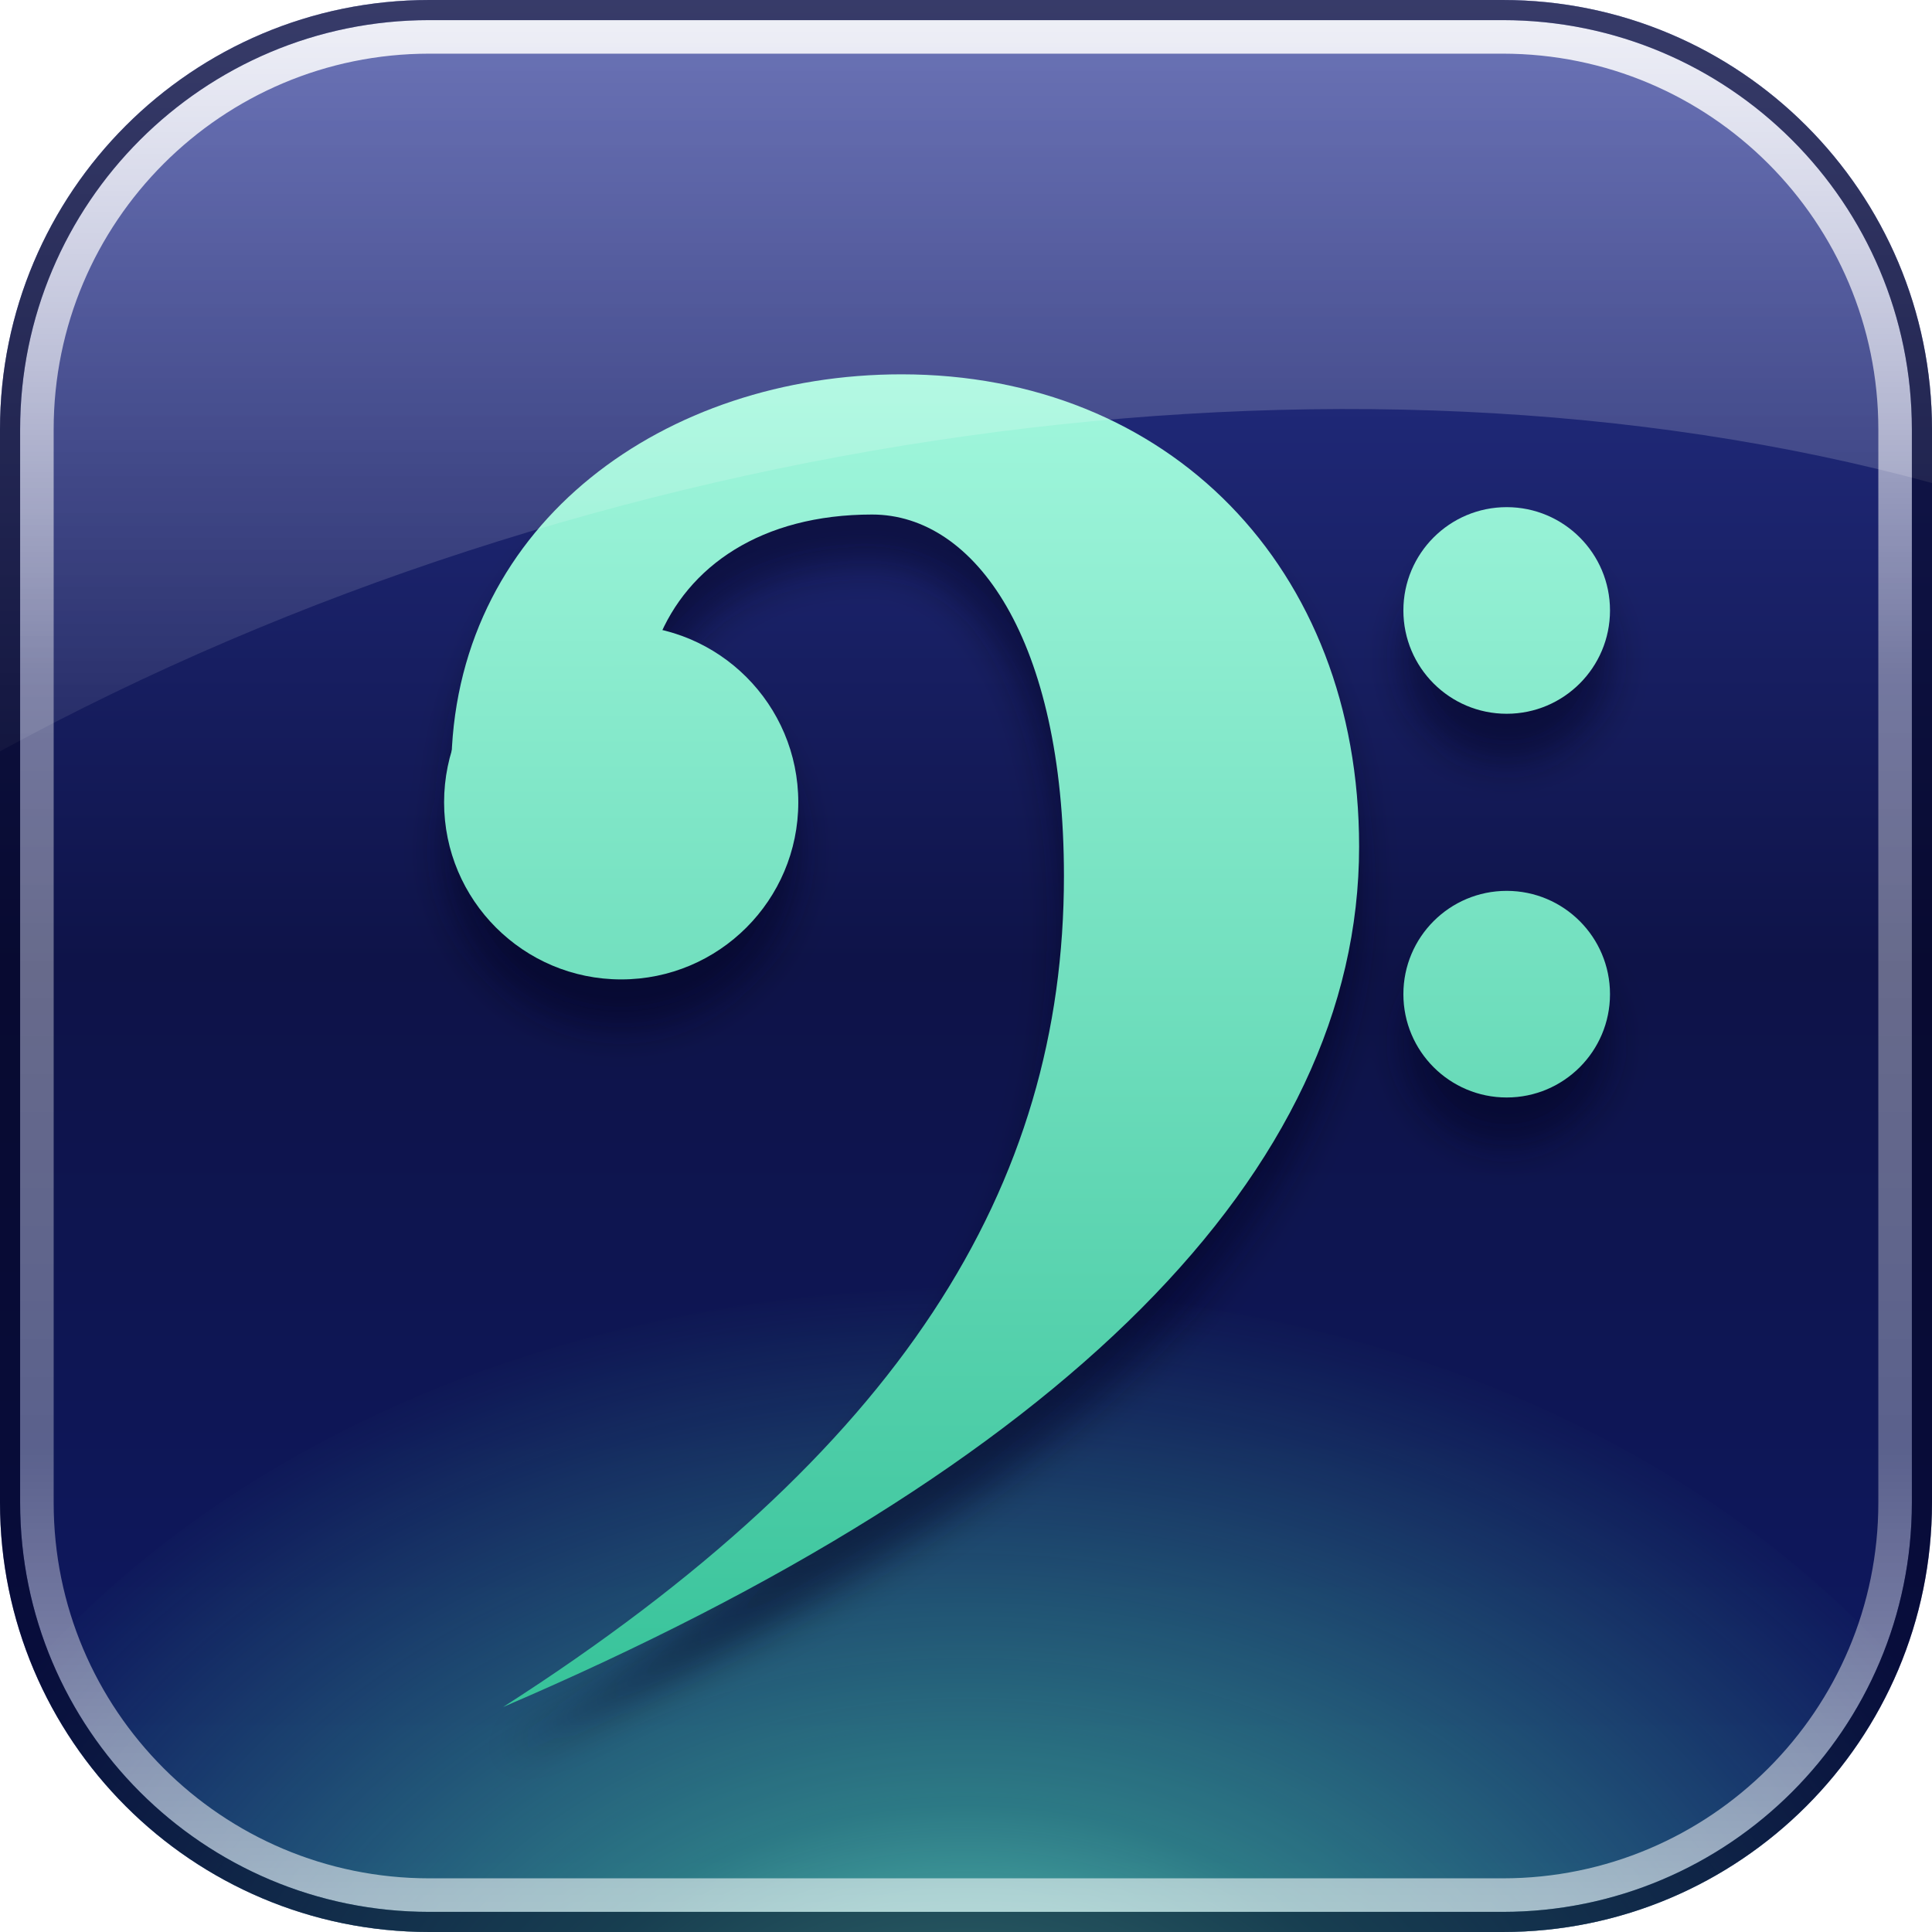
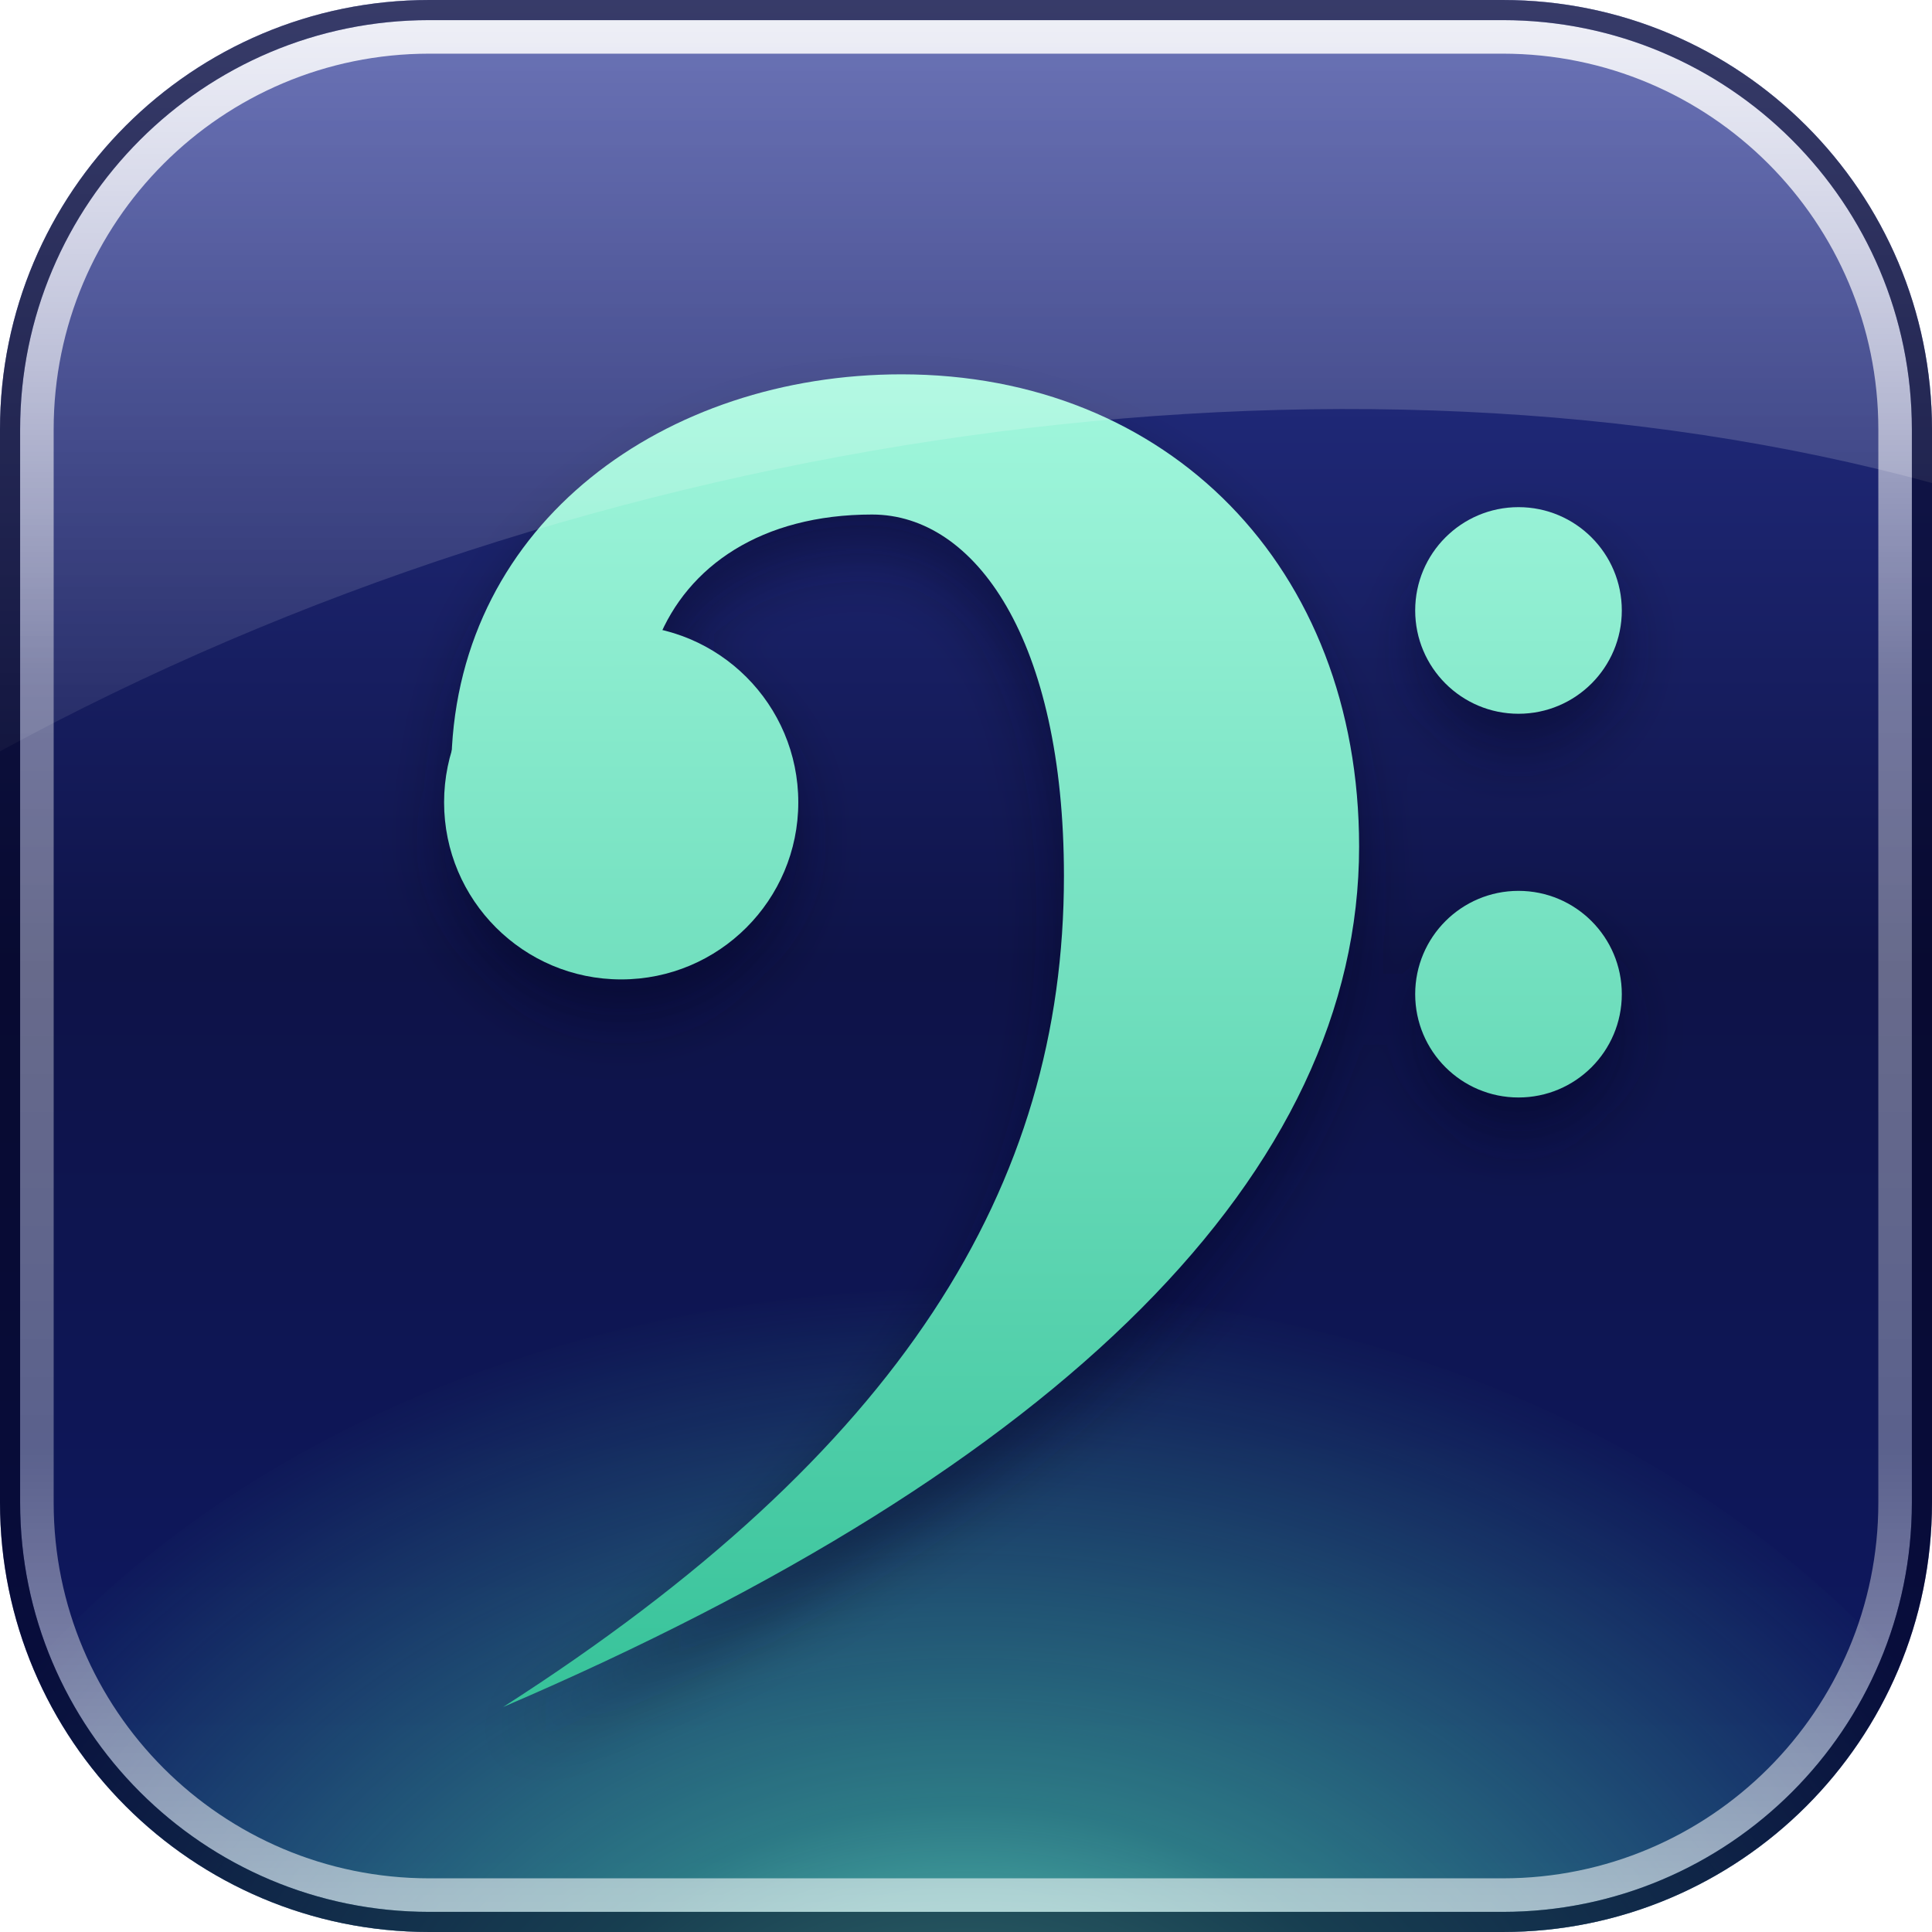
<svg xmlns="http://www.w3.org/2000/svg" viewBox="18 18 72 72">
  <defs>
    <clipPath id="tile">
      <rect x="18" y="18" width="72" height="72" rx="16" />
    </clipPath>
    <linearGradient id="base" x1="0" y1="18" x2="0" y2="90" gradientUnits="userSpaceOnUse">
      <stop offset="0" stop-color="#2b3798" />
      <stop offset="0.5" stop-color="#0e1348" />
      <stop offset="1" stop-color="#0e1a66" />
    </linearGradient>
    <radialGradient id="glow" cx="0.5" cy="0.5" r="0.5">
      <stop offset="0" stop-color="#5edab9" stop-opacity="0.72" />
      <stop offset="0.25" stop-color="#5edab9" stop-opacity="0.72" />
      <stop offset="0.4" stop-color="#46c9a2" stop-opacity="0.55" />
      <stop offset="1" stop-color="#46c9a2" stop-opacity="0" />
    </radialGradient>
    <linearGradient id="shine" x1="0" y1="18" x2="0" y2="46" gradientUnits="userSpaceOnUse">
      <stop offset="0" stop-color="#fff" stop-opacity="0.62" />
      <stop offset="1" stop-color="#fff" stop-opacity="0.14" />
    </linearGradient>
    <linearGradient id="rimLight" x1="0" y1="18" x2="0" y2="90" gradientUnits="userSpaceOnUse">
      <stop offset="0" stop-color="#fff" stop-opacity="0.9" />
      <stop offset="0.35" stop-color="#fff" stop-opacity="0.4" />
      <stop offset="0.75" stop-color="#fff" stop-opacity="0.32" />
      <stop offset="1" stop-color="#fff" stop-opacity="0.6" />
    </linearGradient>
    <linearGradient id="ink" x1="0" y1="7" x2="0" y2="98" gradientUnits="userSpaceOnUse">
      <stop offset="0" stop-color="#a2f7dd" />
      <stop offset="1" stop-color="#36c299" />
    </linearGradient>
    <filter id="soft" x="-20%" y="-20%" width="140%" height="140%">
-       <feGaussianBlur stdDeviation="1.3" />
+       <feGaussianBlur stdDeviation="2.2" />
    </filter>
    <g id="clef">
      <circle cx="27" cy="36" r="12" />
      <path d="M15.5 33 C16 17 30 7 46 7 C64 7 77 20 77 39 C77 61 57 81 19 97.3 C46 80 57 62 57 41 C57 25 51 16.5 44 16.5 C36.5 16.5 31.5 20 29.5 25 Z" />
-       <circle cx="87" cy="23" r="7" />
-       <circle cx="87" cy="49" r="7" />
+       <circle cx="87.8" cy="23" r="7" />
+       <circle cx="87.8" cy="49" r="7" />
    </g>
  </defs>
  <g id="art" clip-path="url(#tile)">
    <g id="bg">
      <rect width="108" height="108" fill="url(#base)" />
      <ellipse cx="54" cy="98" rx="42" ry="32" fill="url(#glow)" />
    </g>
    <g id="fg">
-       <g transform="translate(26.3 29.9) scale(0.55)" fill="#04051a" opacity="0.5" filter="url(#soft)">
+       <g transform="translate(26.3 29.5) scale(0.55)" fill="#04051a" opacity="0.45" filter="url(#soft)">
        <use href="#clef" />
      </g>
      <g transform="translate(26.3 28.1) scale(0.55)" fill="url(#ink)">
        <use href="#clef" />
      </g>
      <path d="M0 0 H108 V40.9 L90 36 C68 30 40 34 18 46 L0 55.8 Z" fill="url(#shine)" opacity="0.5" />
    </g>
  </g>
  <g id="rim">
    <rect x="19.375" y="19.375" width="69.25" height="69.25" rx="14.625" fill="none" stroke="url(#rimLight)" stroke-width="1.25" />
    <rect x="18.375" y="18.375" width="71.25" height="71.25" rx="15.625" fill="none" stroke="#02031a" stroke-opacity="0.5" stroke-width="0.75" />
  </g>
  <g id="mono" display="none" fill="#000">
    <g transform="translate(26.3 28.1) scale(0.55)">
      <use href="#clef" />
    </g>
  </g>
</svg>
